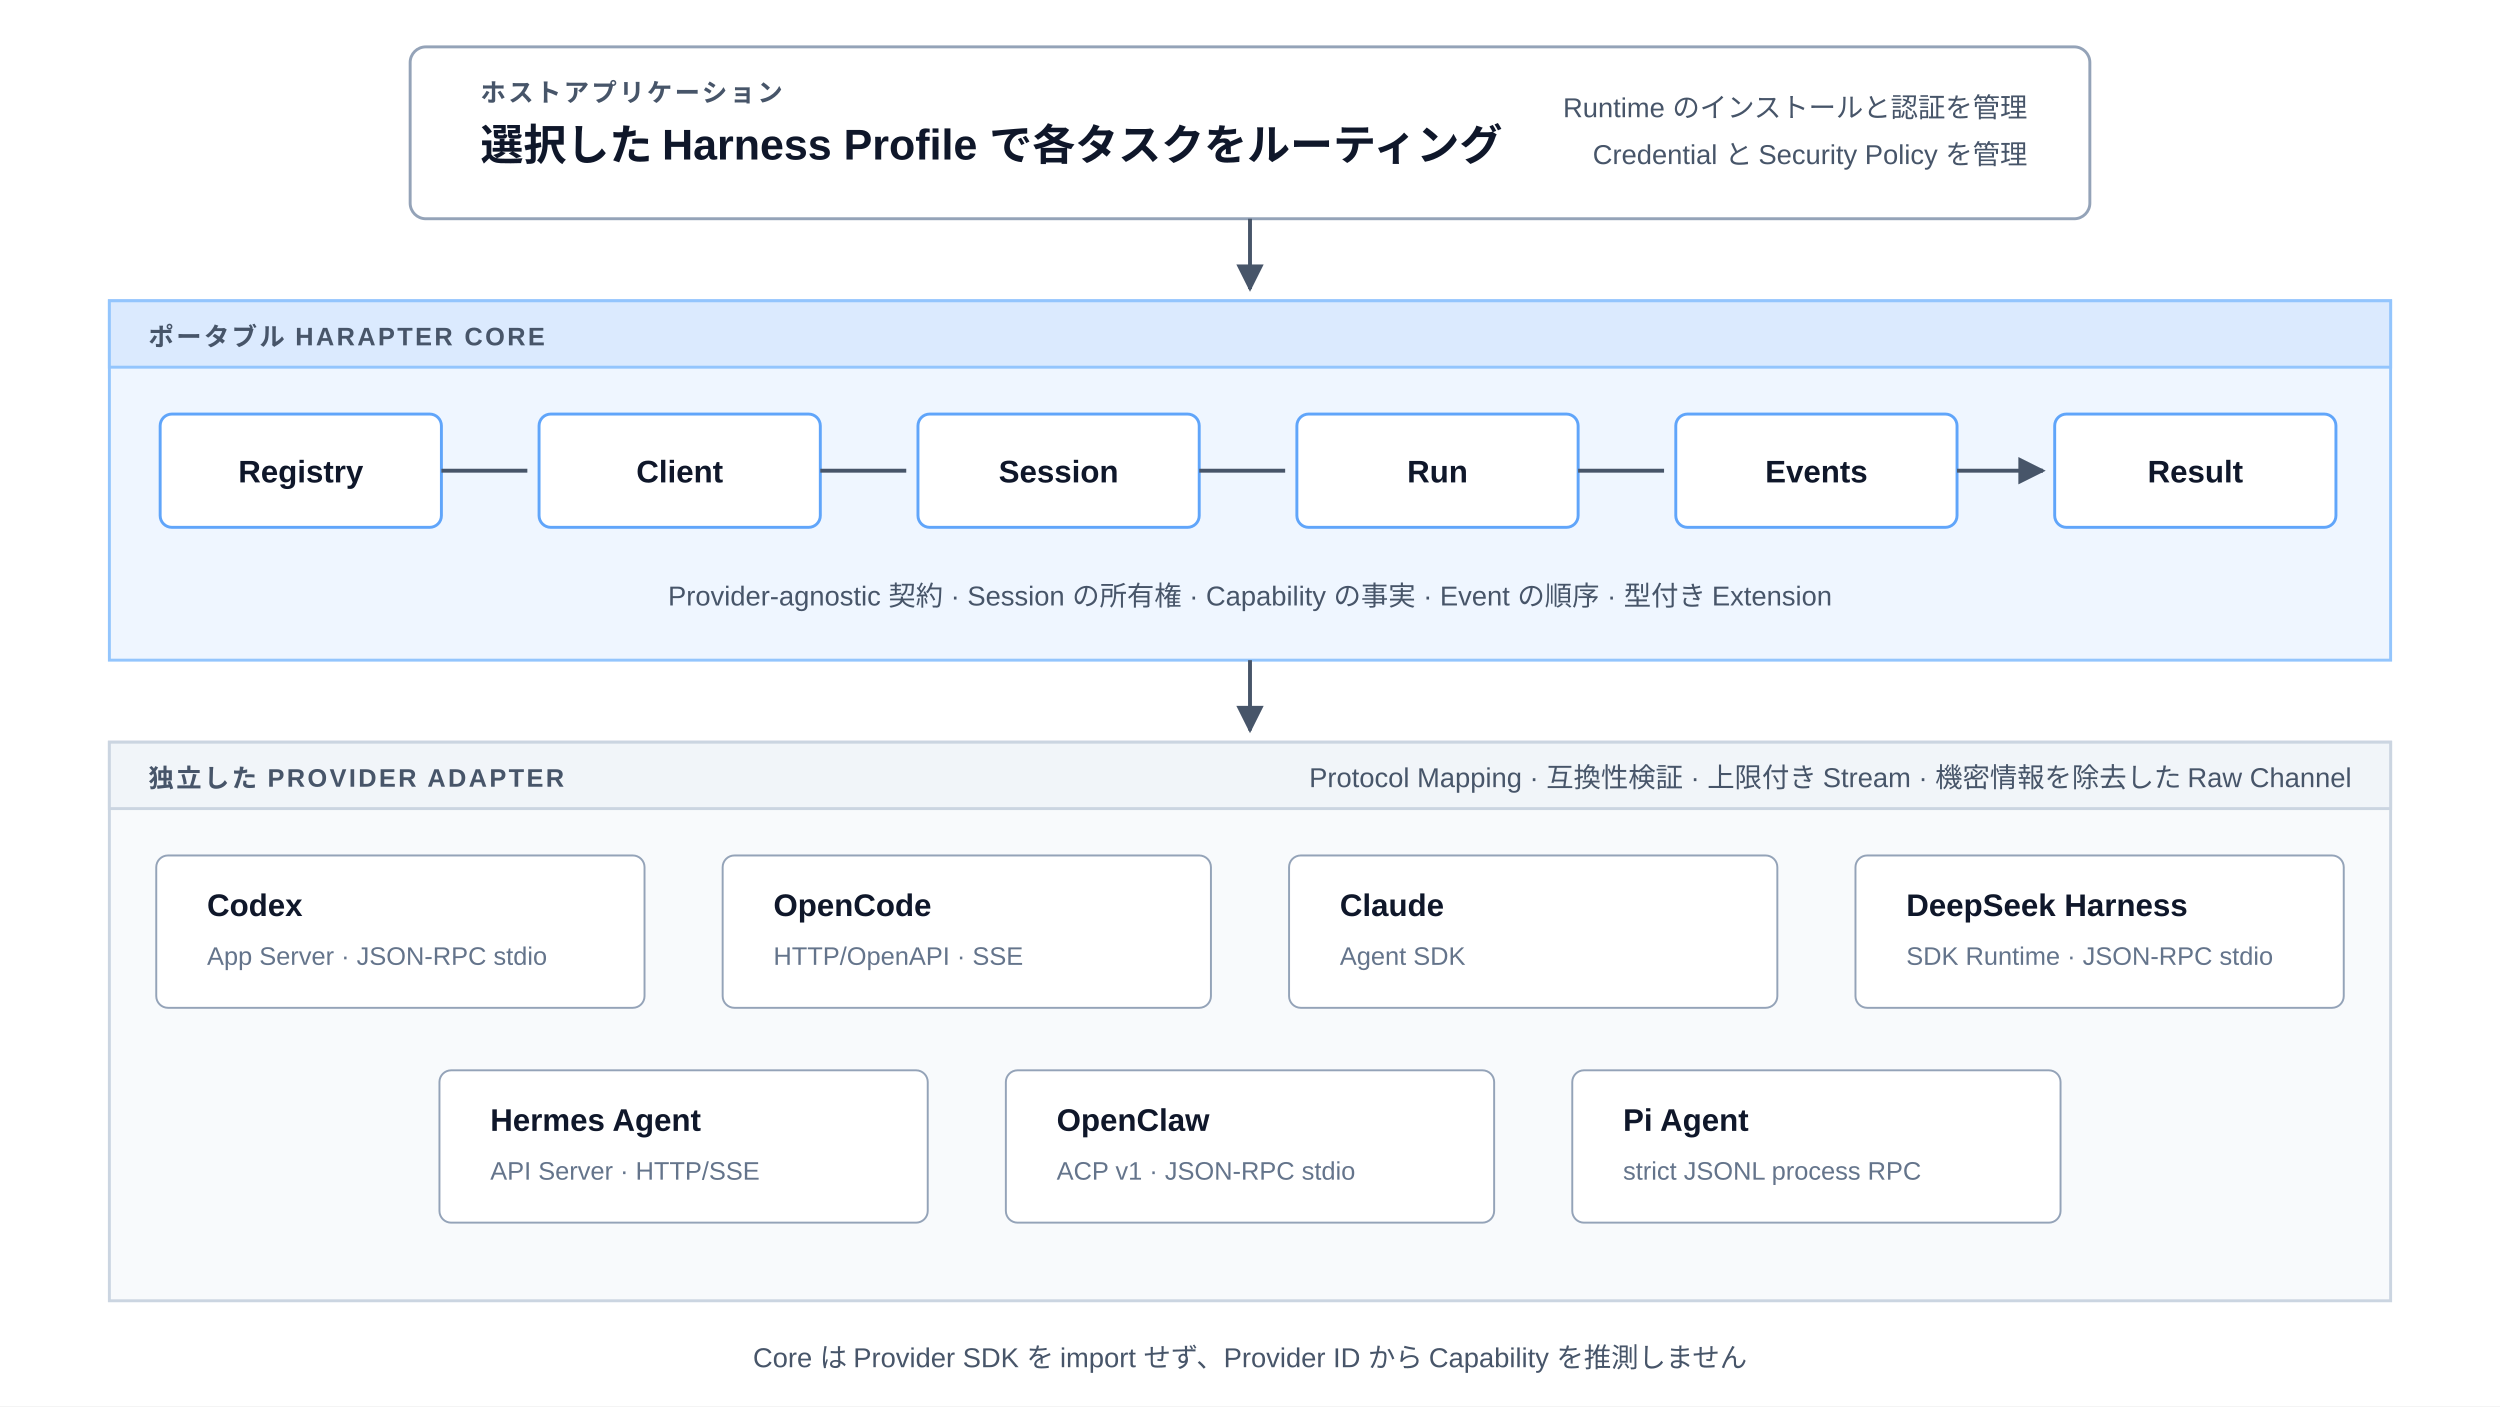
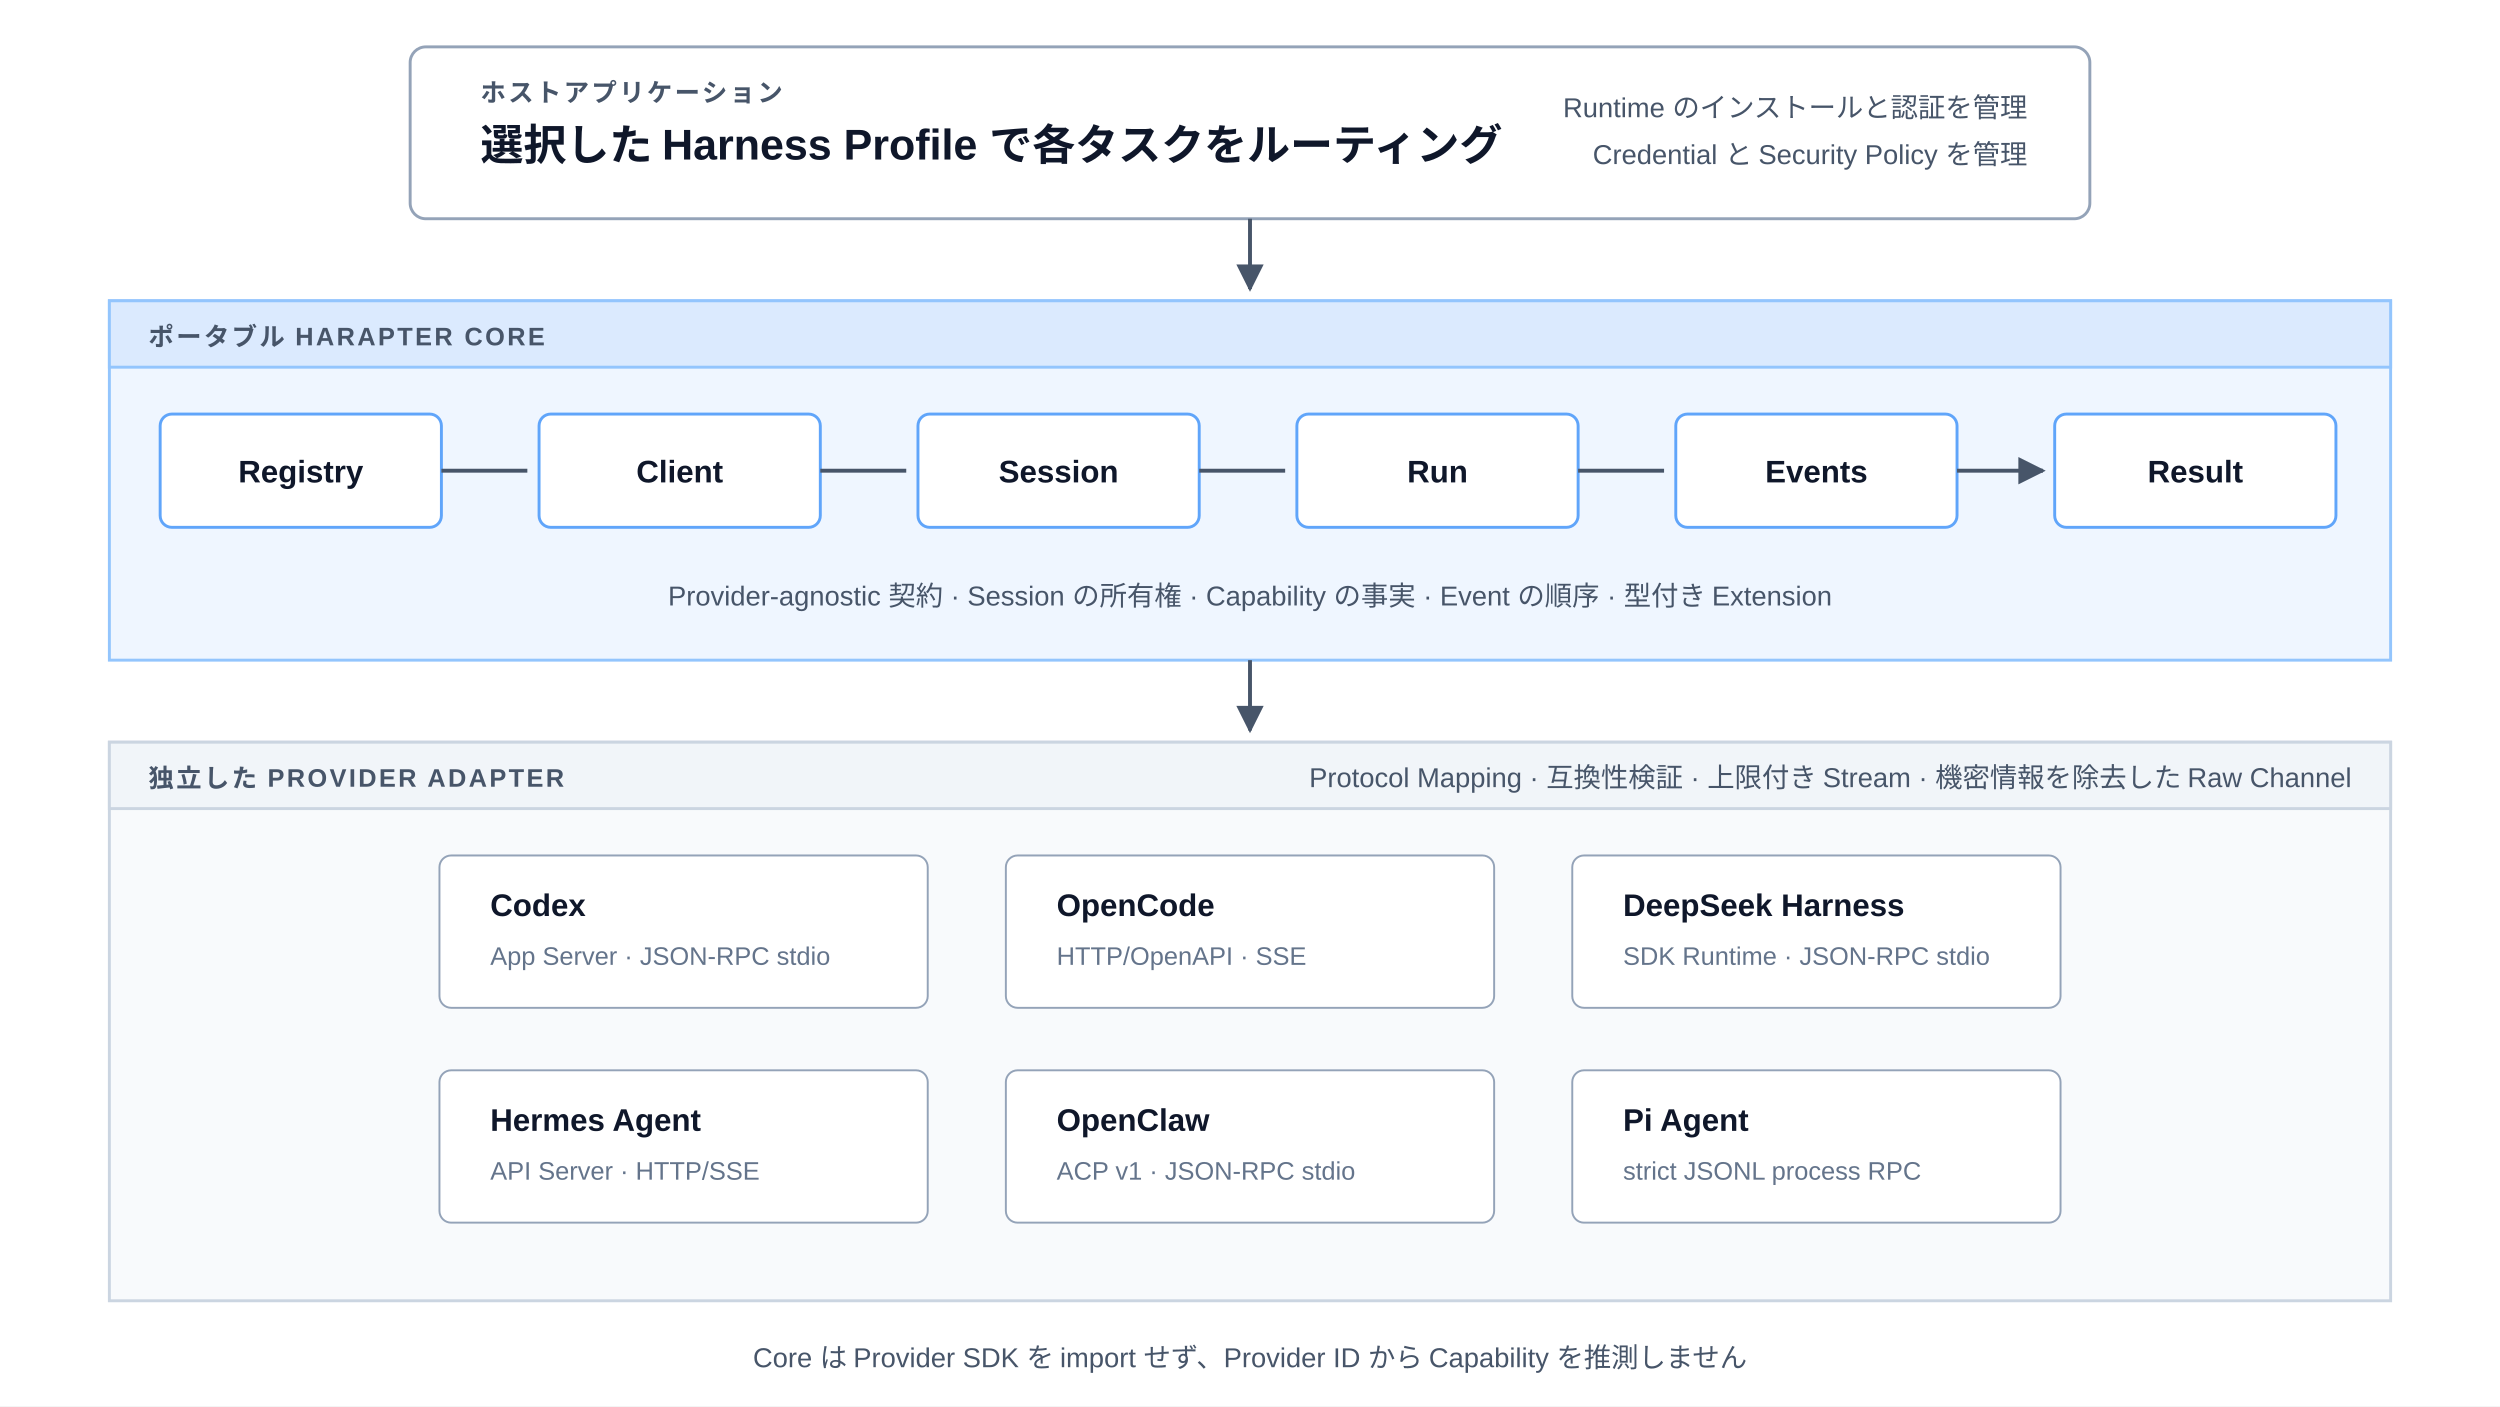
<svg xmlns="http://www.w3.org/2000/svg" width="1280" height="720" viewBox="0 0 1280 720" role="img" aria-labelledby="title description">
  <defs>
    <marker id="arrow" viewBox="0 0 10 10" refX="9" refY="5" markerWidth="7" markerHeight="7" orient="auto-start-reverse">
      <path d="M0 0L10 5L0 10Z" fill="#475569" />
    </marker>
    <style>
      .section { fill: #475569; font: 700 13px Arial, "Hiragino Sans", sans-serif; letter-spacing: 1.2px; }
      .heading { fill: #0f172a; font: 700 22px Arial, "Hiragino Sans", sans-serif; }
      .body { fill: #475569; font: 400 14px Arial, "Hiragino Sans", sans-serif; }
      .node { fill: #0f172a; font: 600 16px Arial, "Hiragino Sans", sans-serif; }
      .provider { fill: #0f172a; font: 600 16px Arial, "Hiragino Sans", sans-serif; }
      .interface { fill: #64748b; font: 400 13px Arial, "Hiragino Sans", sans-serif; }
      .connector { fill: none; stroke: #475569; stroke-width: 2; marker-end: url(#arrow); }
    </style>
  </defs>
  <rect width="1280" height="720" fill="#ffffff" />
  <rect x="210" y="24" width="860" height="88" rx="8" fill="#ffffff" stroke="#94a3b8" stroke-width="1.5" />
  <text x="246" y="52" class="section">ホストアプリケーション</text>
  <text x="246" y="82" class="heading">選択した Harness Profile で各タスクをルーティング</text>
  <text x="1038" y="60" class="body" text-anchor="end">Runtime のインストールと認証を管理</text>
  <text x="1038" y="84" class="body" text-anchor="end">Credential と Security Policy を管理</text>
  <path d="M640 112V148" class="connector" />
  <rect x="56" y="154" width="1168" height="184" fill="#eff6ff" stroke="#93c5fd" stroke-width="1.5" />
  <rect x="56" y="154" width="1168" height="34" fill="#dbeafe" stroke="#93c5fd" stroke-width="1.5" />
  <text x="76" y="177" class="section">ポータブル HARAPTER CORE</text>
  <rect x="82" y="212" width="144" height="58" rx="6" fill="#ffffff" stroke="#60a5fa" stroke-width="1.5" />
  <rect x="276" y="212" width="144" height="58" rx="6" fill="#ffffff" stroke="#60a5fa" stroke-width="1.5" />
  <rect x="470" y="212" width="144" height="58" rx="6" fill="#ffffff" stroke="#60a5fa" stroke-width="1.5" />
  <rect x="664" y="212" width="144" height="58" rx="6" fill="#ffffff" stroke="#60a5fa" stroke-width="1.5" />
  <rect x="858" y="212" width="144" height="58" rx="6" fill="#ffffff" stroke="#60a5fa" stroke-width="1.5" />
  <rect x="1052" y="212" width="144" height="58" rx="6" fill="#ffffff" stroke="#60a5fa" stroke-width="1.5" />
  <text x="154" y="247" class="node" text-anchor="middle">Registry</text>
  <text x="348" y="247" class="node" text-anchor="middle">Client</text>
  <text x="542" y="247" class="node" text-anchor="middle">Session</text>
  <text x="736" y="247" class="node" text-anchor="middle">Run</text>
  <text x="930" y="247" class="node" text-anchor="middle">Events</text>
  <text x="1124" y="247" class="node" text-anchor="middle">Result</text>
  <path d="M226 241H270M420 241H464M614 241H658M808 241H852M1002 241H1046" class="connector" />
  <text x="640" y="310" class="body" text-anchor="middle">Provider-agnostic 契約 · Session の所有権 · Capability の事実 · Event の順序 · 型付き Extension</text>
  <path d="M640 338V374" class="connector" />
  <rect x="56" y="380" width="1168" height="286" fill="#f8fafc" stroke="#cbd5e1" stroke-width="1.5" />
  <rect x="56" y="380" width="1168" height="34" fill="#f1f5f9" stroke="#cbd5e1" stroke-width="1.5" />
  <text x="76" y="403" class="section">独立した PROVIDER ADAPTER</text>
  <text x="1204" y="403" class="body" text-anchor="end">Protocol Mapping · 互換性検証 · 上限付き Stream · 機密情報を除去した Raw Channel</text>
  <g>
-     <rect x="80" y="438" width="250" height="78" rx="6" fill="#ffffff" stroke="#94a3b8" />
-     <text x="106" y="469" class="provider">Codex</text>
-     <text x="106" y="494" class="interface">App Server · JSON-RPC stdio</text>
-     <rect x="370" y="438" width="250" height="78" rx="6" fill="#ffffff" stroke="#94a3b8" />
-     <text x="396" y="469" class="provider">OpenCode</text>
-     <text x="396" y="494" class="interface">HTTP/OpenAPI · SSE</text>
-     <rect x="660" y="438" width="250" height="78" rx="6" fill="#ffffff" stroke="#94a3b8" />
-     <text x="686" y="469" class="provider">Claude</text>
-     <text x="686" y="494" class="interface">Agent SDK</text>
-     <rect x="950" y="438" width="250" height="78" rx="6" fill="#ffffff" stroke="#94a3b8" />
-     <text x="976" y="469" class="provider">DeepSeek Harness</text>
-     <text x="976" y="494" class="interface">SDK Runtime · JSON-RPC stdio</text>
+     <rect x="225" y="438" width="250" height="78" rx="6" fill="#ffffff" stroke="#94a3b8" />
+     <text x="251" y="469" class="provider">Codex</text>
+     <text x="251" y="494" class="interface">App Server · JSON-RPC stdio</text>
+     <rect x="515" y="438" width="250" height="78" rx="6" fill="#ffffff" stroke="#94a3b8" />
+     <text x="541" y="469" class="provider">OpenCode</text>
+     <text x="541" y="494" class="interface">HTTP/OpenAPI · SSE</text>
+     <rect x="805" y="438" width="250" height="78" rx="6" fill="#ffffff" stroke="#94a3b8" />
+     <text x="831" y="469" class="provider">DeepSeek Harness</text>
+     <text x="831" y="494" class="interface">SDK Runtime · JSON-RPC stdio</text>
    <rect x="225" y="548" width="250" height="78" rx="6" fill="#ffffff" stroke="#94a3b8" />
    <text x="251" y="579" class="provider">Hermes Agent</text>
    <text x="251" y="604" class="interface">API Server · HTTP/SSE</text>
    <rect x="515" y="548" width="250" height="78" rx="6" fill="#ffffff" stroke="#94a3b8" />
    <text x="541" y="579" class="provider">OpenClaw</text>
    <text x="541" y="604" class="interface">ACP v1 · JSON-RPC stdio</text>
    <rect x="805" y="548" width="250" height="78" rx="6" fill="#ffffff" stroke="#94a3b8" />
    <text x="831" y="579" class="provider">Pi Agent</text>
    <text x="831" y="604" class="interface">strict JSONL process RPC</text>
  </g>
  <text x="640" y="700" class="body" text-anchor="middle">Core は Provider SDK を import せず、Provider ID から Capability を推測しません</text>
</svg>
